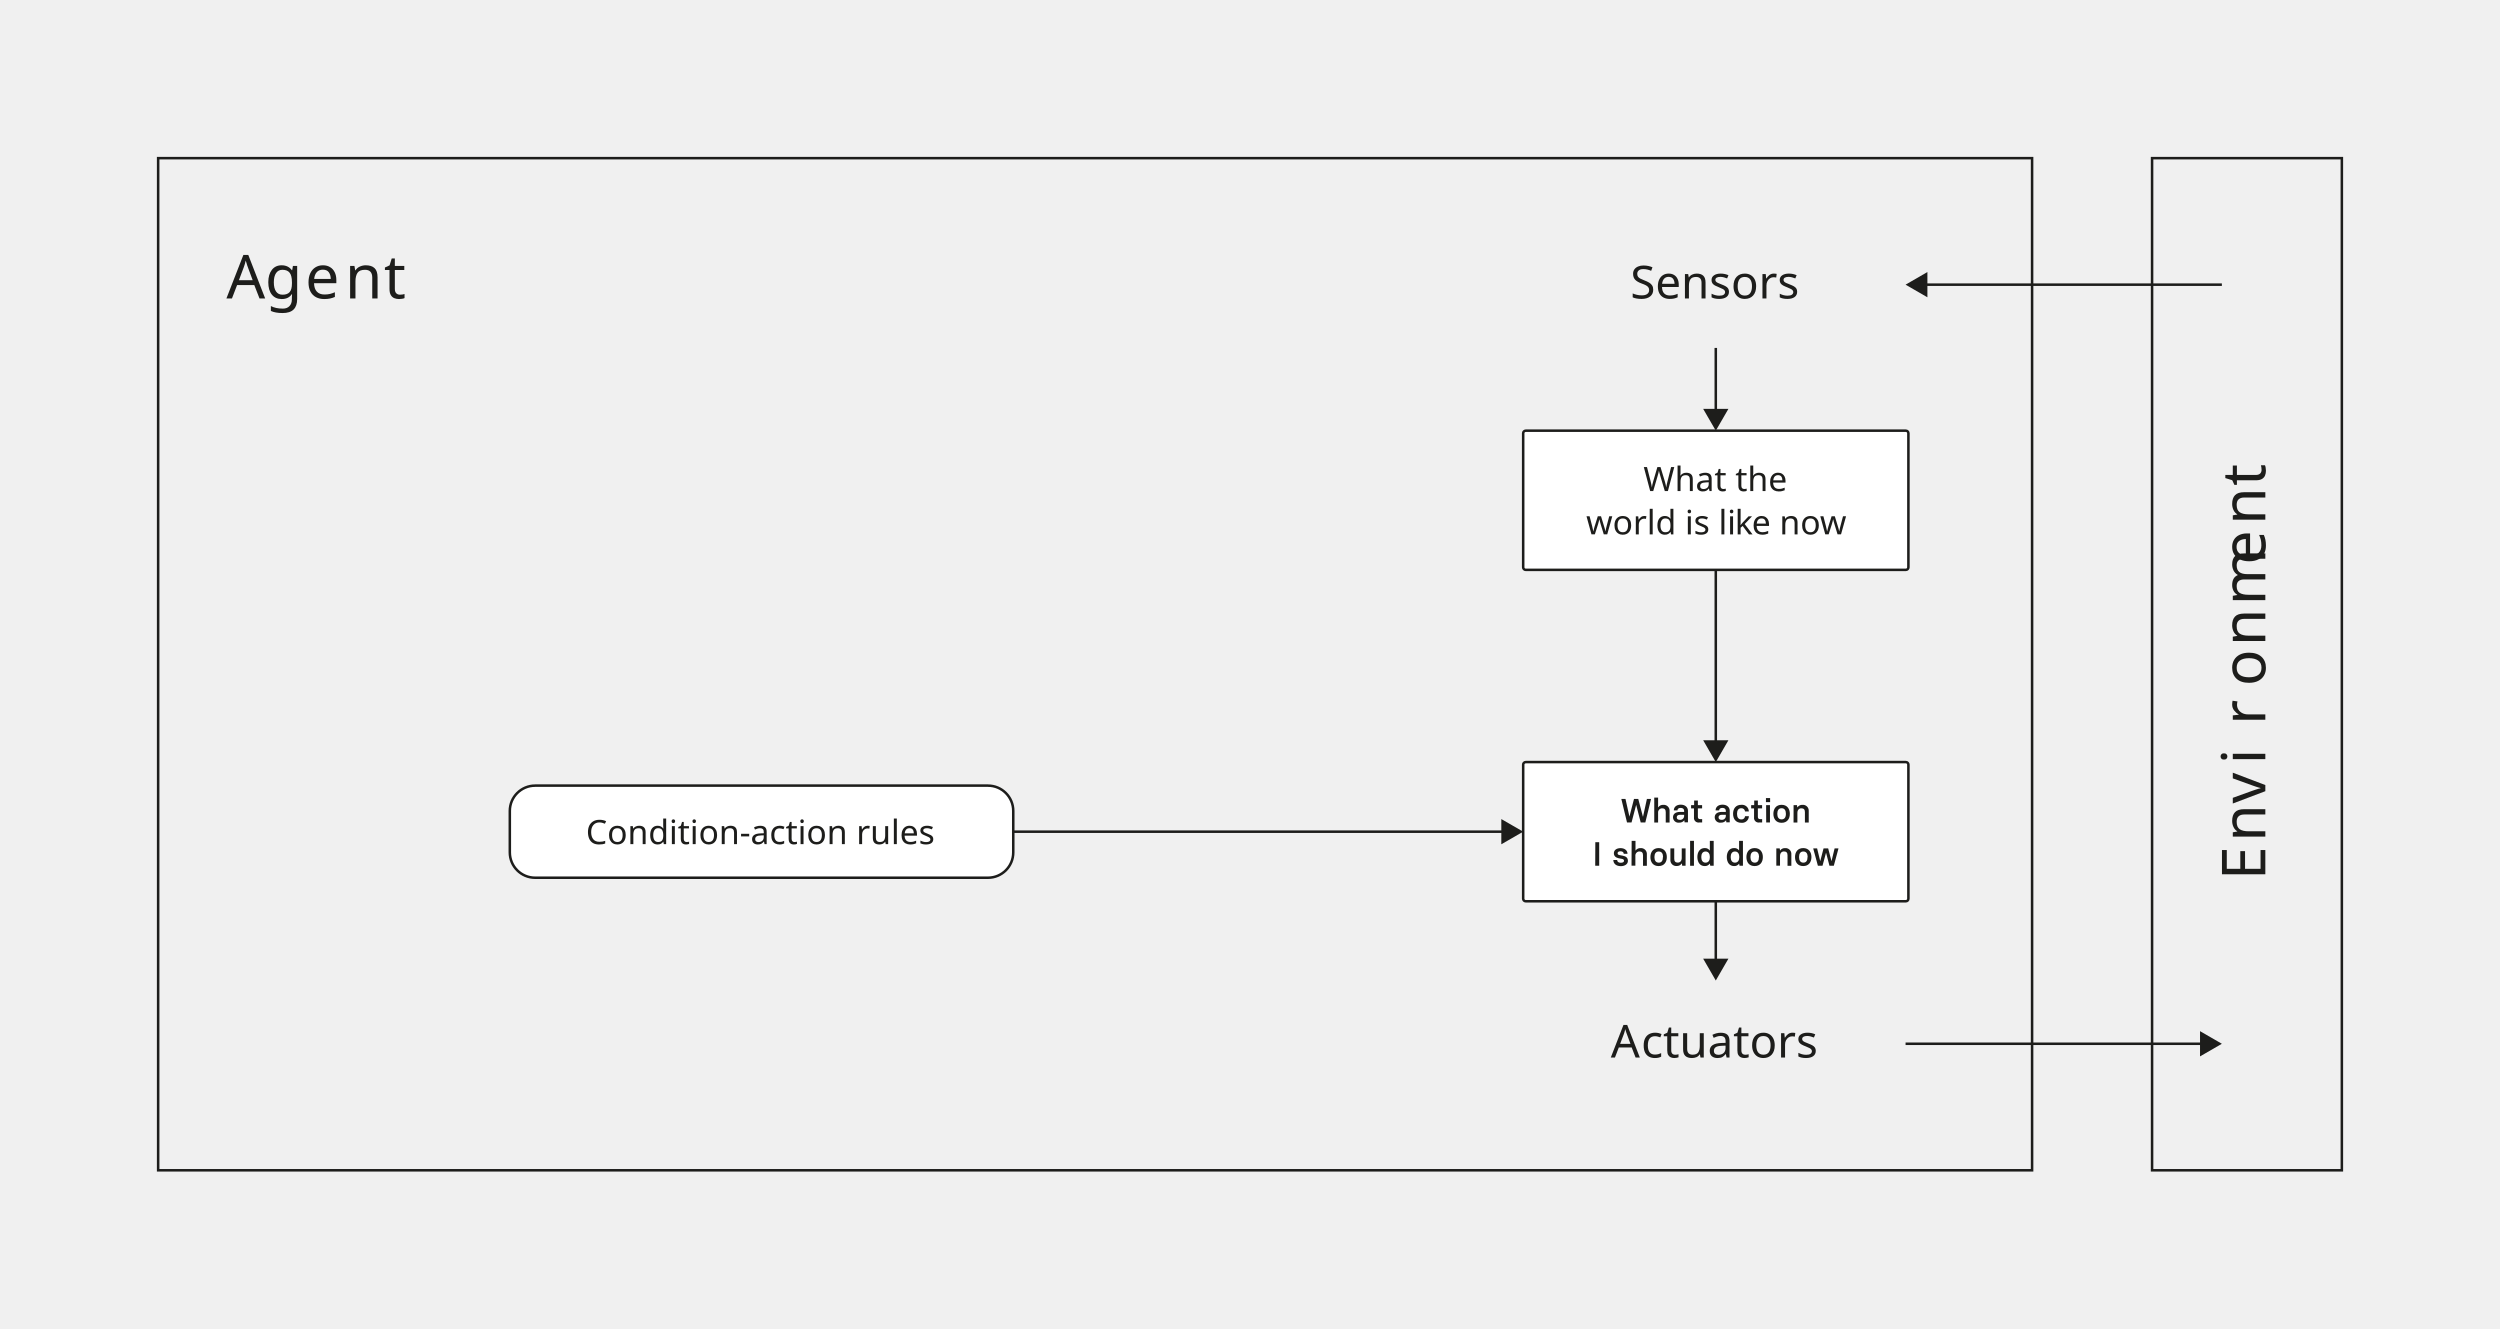
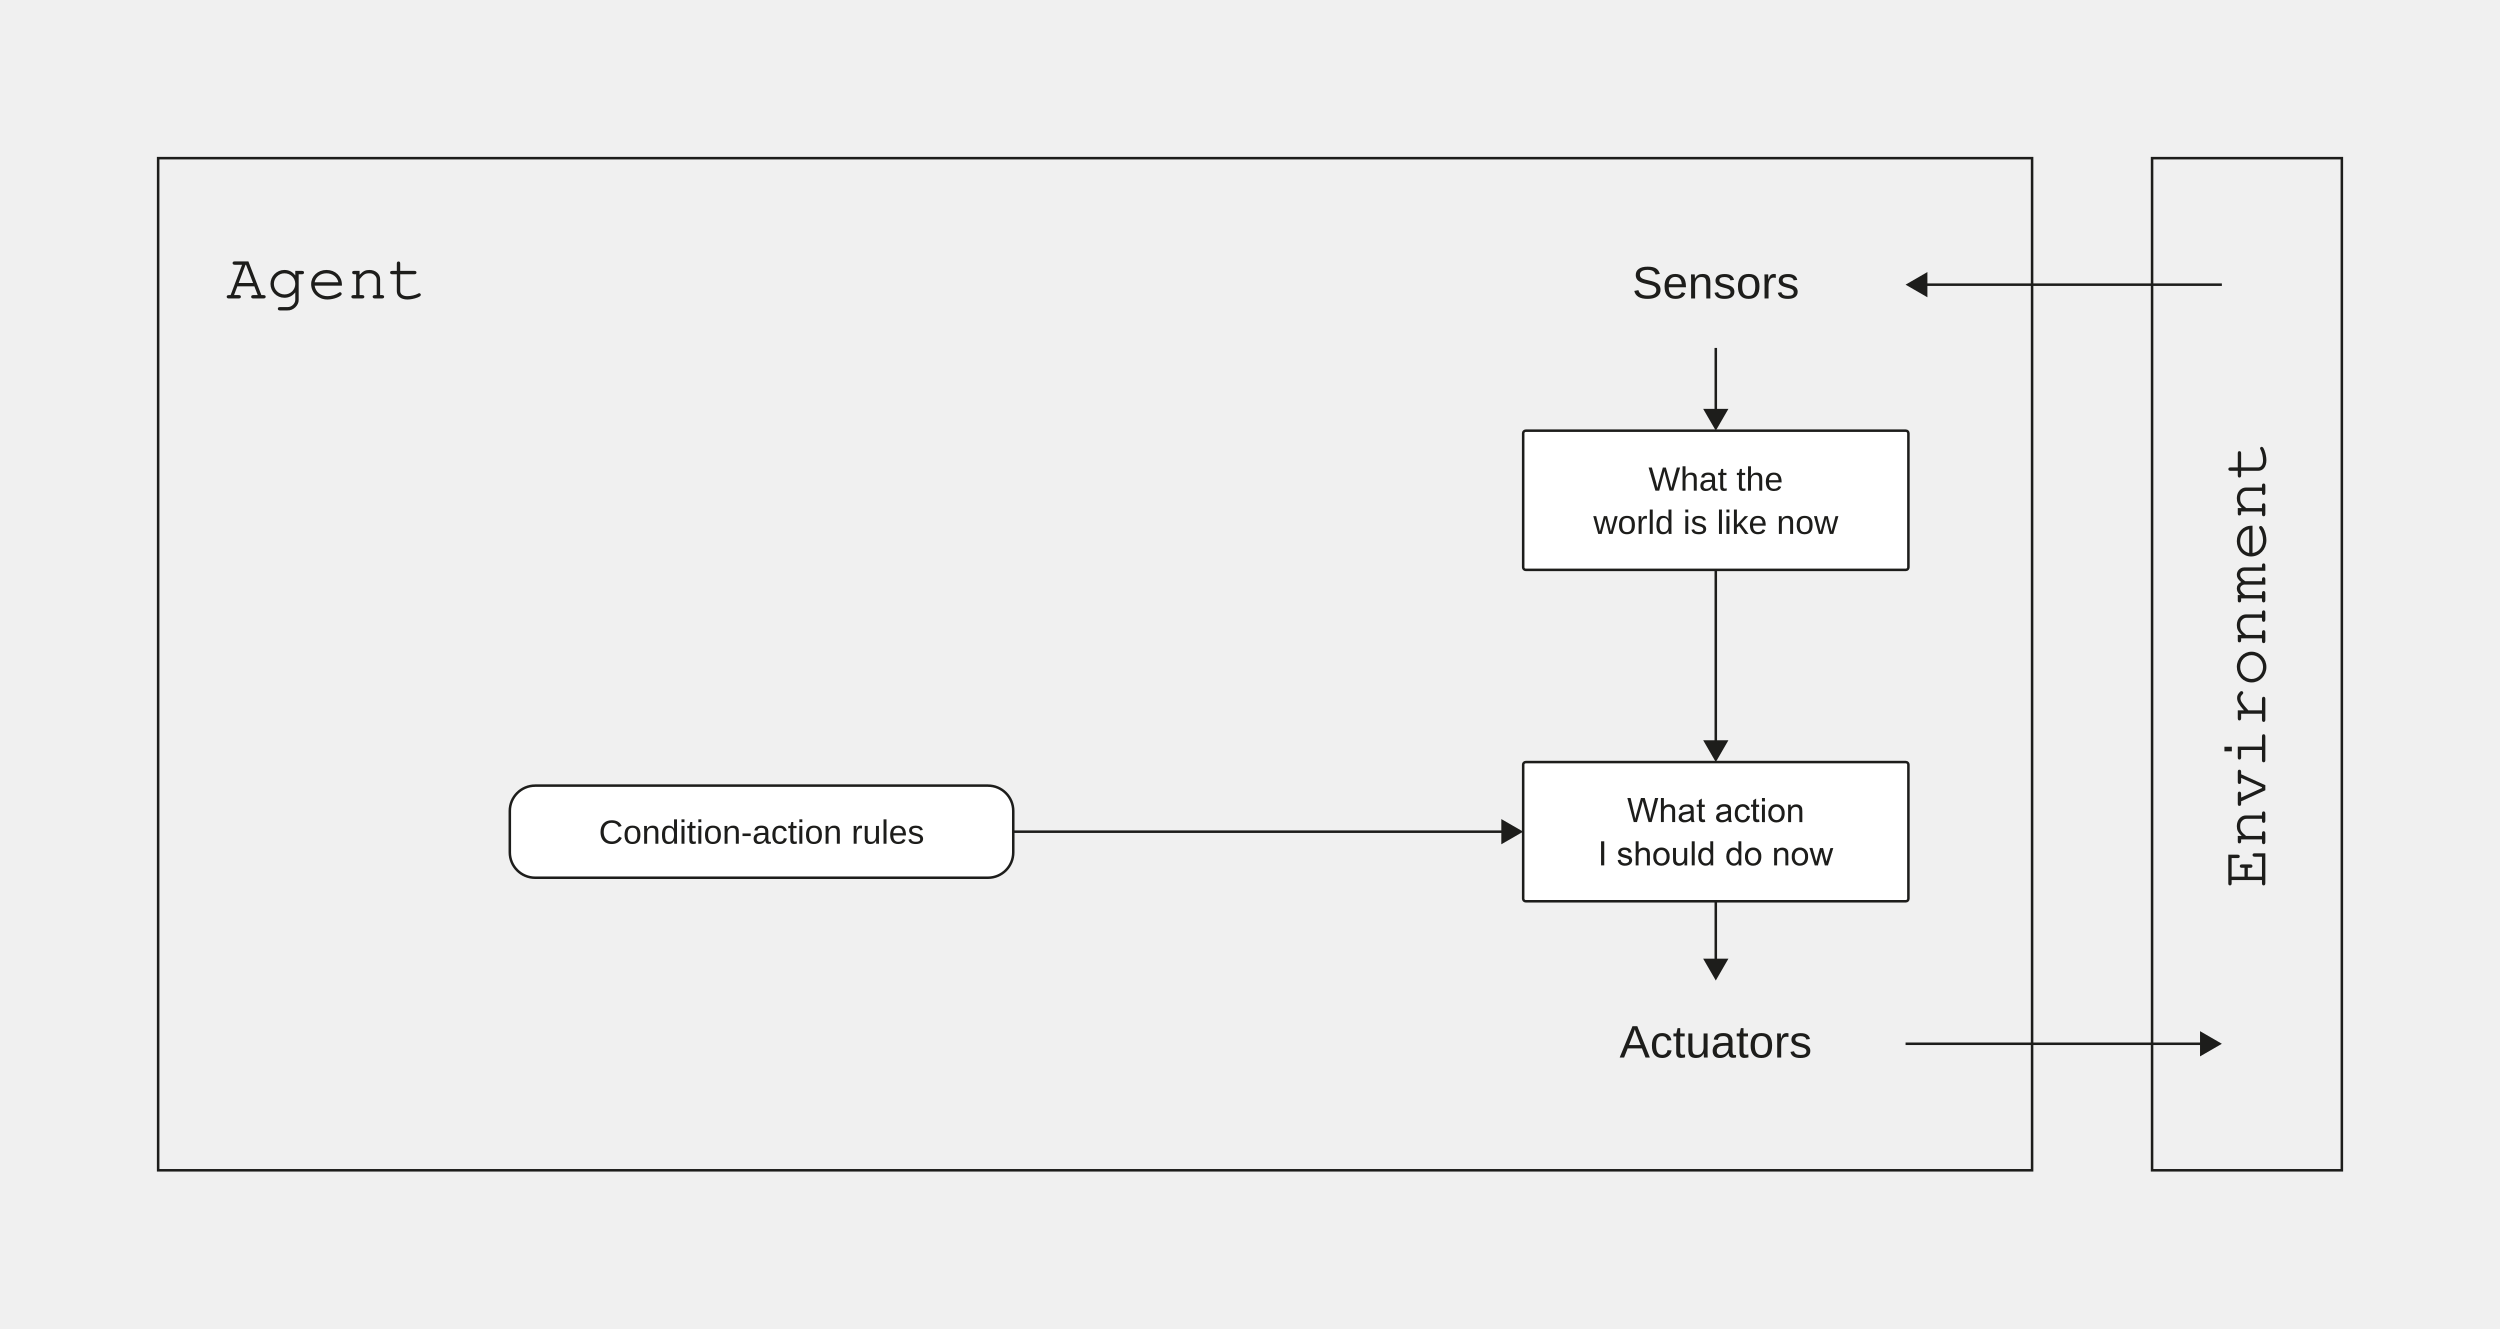
<svg xmlns="http://www.w3.org/2000/svg" id="Ebene_1" data-name="Ebene 1" viewBox="0 0 988 525">
  <defs>
-     <style>.cls-1,.cls-20{fill:none;stroke:#1d1d1b;}.cls-1{stroke-miterlimit:10;}.cls-2,.cls-7{font-size:24px;font-family:BasierCircleMono-Medium, Basier Circle Mono;}.cls-16,.cls-18,.cls-2,.cls-21,.cls-7{fill:#1d1d1b;}.cls-16,.cls-2,.cls-21,.cls-7{font-weight:500;}.cls-2{letter-spacing:0.02em;}.cls-3{letter-spacing:0.04em;}.cls-4{letter-spacing:0.04em;}.cls-5{letter-spacing:0.02em;}.cls-6{letter-spacing:0.04em;}.cls-7{letter-spacing:0.01em;}.cls-8{letter-spacing:0.01em;}.cls-9{letter-spacing:0.03em;}.cls-10{letter-spacing:0.03em;}.cls-11{letter-spacing:0.02em;}.cls-12{letter-spacing:0.04em;}.cls-13{letter-spacing:0.05em;}.cls-14{letter-spacing:0.05em;}.cls-15{letter-spacing:0.04em;}.cls-16{font-size:18px;}.cls-16,.cls-21{font-family:BasierSquare-Medium, Basier Square;}.cls-17{letter-spacing:-0.02em;}.cls-19{fill:#fff;}.cls-21{font-size:13.3px;}.cls-22{letter-spacing:-0.03em;}</style>
+     <style>.cls-1,.cls-19{fill:none;stroke:#1d1d1b;}.cls-1{stroke-miterlimit:10;}.cls-2,.cls-7{font-size:26px;font-family:Courier;}.cls-16,.cls-17,.cls-2,.cls-20,.cls-7{fill:#1d1d1b;}.cls-2{letter-spacing:0.01em;}.cls-3{letter-spacing:0.02em;}.cls-4{letter-spacing:0.02em;}.cls-5{letter-spacing:0em;}.cls-6{letter-spacing:0.04em;}.cls-7{letter-spacing:0.02em;}.cls-8{letter-spacing:0em;}.cls-9{letter-spacing:0em;}.cls-10{letter-spacing:0.02em;}.cls-11{letter-spacing:0.01em;}.cls-12{letter-spacing:0.06em;}.cls-13{letter-spacing:0.05em;}.cls-14{letter-spacing:0.02em;}.cls-15{letter-spacing:0em;}.cls-16{font-size:18px;}.cls-16,.cls-20{font-family:ArialMT, Arial;}.cls-18{fill:#fff;}.cls-20{font-size:13.3px;}</style>
  </defs>
  <rect class="cls-1" x="62.5" y="62.5" width="740.58" height="400" />
  <rect class="cls-1" x="850.5" y="62.5" width="75" height="400" />
-   <text class="cls-2" transform="translate(89.48 117.95)">A<tspan class="cls-3" x="15.24" y="0">g</tspan>
-     <tspan class="cls-4" x="31.13" y="0">e</tspan>
-     <tspan class="cls-5" x="46.84" y="0">n</tspan>
-     <tspan class="cls-6" x="62.25" y="0">t</tspan>
+   <text class="cls-2" transform="translate(89.48 117.95)">A<tspan class="cls-3" x="15.9" y="0">g</tspan>
+     <tspan class="cls-4" x="31.97" y="0">e</tspan>
+     <tspan class="cls-5" x="48.13" y="0">n</tspan>
+     <tspan class="cls-6" x="63.7" y="0">t</tspan>
  </text>
-   <text class="cls-7" transform="translate(895.26 347.84) rotate(-90)">E<tspan class="cls-8" x="15.16" y="0">n</tspan>
-     <tspan class="cls-9" x="30.29" y="0">v</tspan>
-     <tspan class="cls-10" x="45.78" y="0">i</tspan>
-     <tspan class="cls-11" x="61.36" y="0">r</tspan>
-     <tspan class="cls-12" x="76.68" y="0">o</tspan>
-     <tspan class="cls-13" x="92.47" y="0">n</tspan>
-     <tspan class="cls-14" x="108.63" y="0">m</tspan>
-     <tspan class="cls-4" x="124.71" y="0">e</tspan>
-     <tspan class="cls-5" x="140.43" y="0">n</tspan>
-     <tspan class="cls-15" x="155.83" y="0">t</tspan>
+   <text class="cls-7" transform="translate(895.26 350.9) rotate(-90)">E<tspan class="cls-8" x="16.03" y="0">n</tspan>
+     <tspan class="cls-9" x="31.75" y="0">v</tspan>
+     <tspan class="cls-10" x="47.37" y="0">i</tspan>
+     <tspan class="cls-11" x="63.55" y="0">r</tspan>
+     <tspan x="79.46" y="0">o</tspan>
+     <tspan class="cls-12" x="95.48" y="0">n</tspan>
+     <tspan class="cls-13" x="112.67" y="0">m</tspan>
+     <tspan class="cls-14" x="129.46" y="0">e</tspan>
+     <tspan class="cls-15" x="145.62" y="0">n</tspan>
+     <tspan class="cls-6" x="161.19" y="0">t</tspan>
  </text>
-   <text class="cls-16" transform="translate(644.32 117.95)">Sensors</text>
-   <text class="cls-16" transform="translate(636.58 417.95)">
-     <tspan class="cls-17">A</tspan>
-     <tspan x="12.02" y="0">ctuators</tspan>
+   <text class="cls-16" transform="translate(645.06 117.95)">Sensors</text>
+   <text class="cls-16" transform="translate(640.06 417.95)">Actuators</text>
+   <line class="cls-1" x1="678.08" y1="137.5" x2="678.08" y2="163.04" />
+   <polygon class="cls-17" points="673.09 161.58 678.08 170.21 683.07 161.58 673.09 161.58" />
+   <line class="cls-1" x1="753.08" y1="412.5" x2="870.9" y2="412.5" />
+   <polygon class="cls-17" points="869.45 417.49 878.08 412.5 869.45 407.51 869.45 417.49" />
+   <line class="cls-1" x1="878.08" y1="112.5" x2="760.26" y2="112.5" />
+   <polygon class="cls-17" points="761.71 107.51 753.08 112.5 761.71 117.49 761.71 107.51" />
+   <line class="cls-1" x1="678.08" y1="355.75" x2="678.08" y2="380.32" />
+   <polygon class="cls-17" points="673.09 378.87 678.08 387.5 683.07 378.87 673.09 378.87" />
+   <line class="cls-1" x1="678.08" y1="225.21" x2="678.08" y2="294" />
+   <polygon class="cls-17" points="673.09 292.54 678.08 301.18 683.07 292.54 673.09 292.54" />
+   <rect class="cls-18" x="601.96" y="170.21" width="152.24" height="55" rx="1" />
+   <rect class="cls-19" x="601.96" y="170.21" width="152.24" height="55" rx="1" />
+   <text class="cls-20" transform="translate(651.47 193.92)">What the <tspan x="-21.8" y="17.1">world is like now</tspan>
  </text>
-   <line class="cls-1" x1="678.08" y1="137.5" x2="678.08" y2="163.04" />
-   <polygon class="cls-18" points="673.09 161.58 678.08 170.21 683.07 161.58 673.09 161.58" />
-   <line class="cls-1" x1="753.08" y1="412.5" x2="870.9" y2="412.5" />
-   <polygon class="cls-18" points="869.45 417.49 878.08 412.5 869.45 407.51 869.45 417.49" />
-   <line class="cls-1" x1="878.08" y1="112.5" x2="760.26" y2="112.5" />
-   <polygon class="cls-18" points="761.71 107.51 753.08 112.5 761.71 117.49 761.71 107.51" />
-   <line class="cls-1" x1="678.08" y1="355.75" x2="678.08" y2="380.32" />
-   <polygon class="cls-18" points="673.09 378.87 678.08 387.5 683.07 378.87 673.09 378.87" />
-   <line class="cls-1" x1="678.08" y1="225.21" x2="678.08" y2="294" />
-   <polygon class="cls-18" points="673.09 292.54 678.08 301.18 683.07 292.54 673.09 292.54" />
-   <rect class="cls-19" x="601.96" y="170.21" width="152.24" height="55" rx="1" />
-   <rect class="cls-20" x="601.96" y="170.21" width="152.24" height="55" rx="1" />
-   <text class="cls-21" transform="translate(649.48 194.08)">What the <tspan x="-22.63" y="17.1">world is li</tspan>
-     <tspan class="cls-22" x="36.13" y="17.1">k</tspan>
-     <tspan x="42.81" y="17.1">e now</tspan>
-   </text>
+   <rect class="cls-18" x="601.96" y="301.18" width="152.24" height="55" rx="1" />
  <rect class="cls-19" x="601.96" y="301.18" width="152.24" height="55" rx="1" />
-   <rect class="cls-20" x="601.96" y="301.18" width="152.24" height="55" rx="1" />
-   <path class="cls-18" d="M640.78,315.87v-.14h1.61l1.56,7h0l1.81-7h1.68l1.83,7h.06l1.53-7h1.61v.14l-2.24,9.18h-1.82l-1.77-6.89h-.05l-1.81,6.89H643Z" />
-   <path class="cls-18" d="M653.76,315.2h1.52v3.87h.05a2.24,2.24,0,0,1,2-1,2.31,2.31,0,0,1,2.49,2.5v4.49H658.3v-4.11c0-1-.45-1.51-1.41-1.51a1.63,1.63,0,0,0-1.61,1.84v3.78h-1.52Z" />
-   <path class="cls-18" d="M661.17,323c0-1.2.84-2.13,2.81-2.13h1.59v-.42c0-.63-.4-1.17-1.35-1.17s-1.28.47-1.29,1h-1.44c0-1.31,1-2.28,2.75-2.28s2.84,1.05,2.84,2.41v4.58h-1.33l-.11-.81h0a2.36,2.36,0,0,1-2,.93A2.15,2.15,0,0,1,661.17,323Zm4.4-.58V322H664c-.9,0-1.35.37-1.35,1s.39,1,1.22,1A1.54,1.54,0,0,0,665.57,322.45Z" />
-   <path class="cls-18" d="M669.46,323.05v-3.58h-1.14v-1.29h1.2v-1.82H671v1.82h1.67v1.29H671v3.32c0,.65.28.93.89.93h.8v1.33h-1.17A1.79,1.79,0,0,1,669.46,323.05Z" />
-   <path class="cls-18" d="M677.65,323c0-1.2.84-2.13,2.81-2.13h1.59v-.42c0-.63-.4-1.17-1.35-1.17s-1.28.47-1.3,1H678c0-1.31,1-2.28,2.75-2.28s2.84,1.05,2.84,2.41v4.58h-1.34l-.1-.81h0a2.36,2.36,0,0,1-2,.93A2.15,2.15,0,0,1,677.65,323Zm4.4-.58V322h-1.53c-.9,0-1.35.37-1.35,1s.39,1,1.22,1A1.54,1.54,0,0,0,682.05,322.45Z" />
-   <path class="cls-18" d="M684.91,321.62c0-2.12,1.13-3.56,3.23-3.56a2.69,2.69,0,0,1,3,2.62h-1.51a1.36,1.36,0,0,0-1.47-1.27c-1.17,0-1.69.88-1.69,2.21s.52,2.22,1.69,2.22a1.35,1.35,0,0,0,1.48-1.28h1.52a2.68,2.68,0,0,1-3,2.61C686.07,325.17,684.91,323.75,684.91,321.62Z" />
-   <path class="cls-18" d="M693.2,323.05v-3.58h-1.14v-1.29h1.2v-1.82h1.45v1.82h1.67v1.29h-1.67v3.32c0,.65.28.93.89.93h.8v1.33h-1.17A1.79,1.79,0,0,1,693.2,323.05Z" />
-   <path class="cls-18" d="M697.9,315.39h1.65V317H697.9Zm.07,2.79h1.52v6.87H698Z" />
-   <path class="cls-18" d="M700.84,321.62c0-2,1.09-3.56,3.25-3.56s3.25,1.55,3.25,3.56-1.07,3.55-3.25,3.55S700.84,323.64,700.84,321.62Zm4.95,0c0-1.37-.54-2.21-1.7-2.21s-1.7.85-1.7,2.21.56,2.2,1.7,2.2S705.79,323,705.79,321.62Z" />
-   <path class="cls-18" d="M708.82,318.18h1.35l.12.89h.05a2.25,2.25,0,0,1,2-1,2.3,2.3,0,0,1,2.47,2.5v4.49h-1.51v-4.11c0-1-.44-1.51-1.4-1.51s-1.57.68-1.57,1.83v3.79h-1.52Z" />
-   <path class="cls-18" d="M630.47,332.83H632v9.32h-1.57Z" />
-   <path class="cls-18" d="M637.58,339.86h1.52c0,.68.53,1.1,1.4,1.1s1.31-.29,1.31-.77-.27-.65-.9-.78l-1.21-.23c-1.12-.23-1.9-.85-1.9-2s1-2,2.64-2,2.75.92,2.75,2.25H641.7c0-.62-.5-1-1.28-1s-1.15.28-1.15.78.34.65.91.75l1.17.22c1.2.26,2,.75,2,2.05s-1.25,2.08-2.84,2.08C638.65,342.27,637.62,341.31,637.58,339.86Z" />
-   <path class="cls-18" d="M644.83,332.3h1.52v3.87h0a2.23,2.23,0,0,1,2-1,2.31,2.31,0,0,1,2.49,2.5v4.49h-1.52V338c0-1-.45-1.51-1.41-1.51a1.62,1.62,0,0,0-1.61,1.84v3.78h-1.52Z" />
-   <path class="cls-18" d="M652.24,338.71c0-2,1.09-3.55,3.25-3.55s3.24,1.55,3.24,3.55-1.06,3.56-3.24,3.56S652.24,340.74,652.24,338.71Zm5,0c0-1.37-.55-2.2-1.7-2.2s-1.71.85-1.71,2.2.56,2.21,1.71,2.21S657.19,340.1,657.19,338.71Z" />
-   <path class="cls-18" d="M660.14,339.75v-4.47h1.52v4.1c0,1,.43,1.52,1.39,1.52s1.57-.68,1.57-1.83v-3.79h1.52v6.87H664.8l-.12-.91h-.06a2.21,2.21,0,0,1-2,1A2.29,2.29,0,0,1,660.14,339.75Z" />
-   <path class="cls-18" d="M667.93,332.3h1.52v9.85h-1.52Z" />
-   <path class="cls-18" d="M670.8,338.7c0-2,1-3.54,2.87-3.54a2.22,2.22,0,0,1,2,.95h.06V332.3h1.52v9.85h-1.35l-.17-.83h-.06a2.22,2.22,0,0,1-2,.95C671.9,342.27,670.82,340.86,670.8,338.7Zm4.94,0c0-1.18-.48-2.19-1.7-2.19s-1.69,1-1.69,2.19.45,2.22,1.69,2.22S675.74,339.9,675.74,338.7Z" />
-   <path class="cls-18" d="M682.43,338.7c0-2,1-3.54,2.86-3.54a2.24,2.24,0,0,1,2,.95h0V332.3h1.52v9.85h-1.34l-.18-.83h0a2.24,2.24,0,0,1-2,.95C683.52,342.27,682.44,340.86,682.43,338.7Zm4.94,0c0-1.18-.48-2.19-1.71-2.19s-1.69,1-1.69,2.19.45,2.22,1.69,2.22S687.37,339.9,687.37,338.7Z" />
-   <path class="cls-18" d="M690.18,338.71c0-2,1.09-3.55,3.25-3.55s3.25,1.55,3.25,3.55-1.07,3.56-3.25,3.56S690.18,340.74,690.18,338.71Zm5,0c0-1.37-.54-2.2-1.7-2.2s-1.7.85-1.7,2.2.56,2.21,1.7,2.21S695.13,340.1,695.13,338.71Z" />
-   <path class="cls-18" d="M702,335.28h1.35l.12.89h0a2.25,2.25,0,0,1,2-1,2.3,2.3,0,0,1,2.47,2.5v4.49h-1.51V338c0-1-.44-1.51-1.4-1.51s-1.57.68-1.57,1.83v3.79H702Z" />
-   <path class="cls-18" d="M709.39,338.71c0-2,1.09-3.55,3.24-3.55s3.25,1.55,3.25,3.55-1.06,3.56-3.25,3.56S709.39,340.74,709.39,338.71Zm5,0c0-1.37-.55-2.2-1.71-2.2s-1.7.85-1.7,2.2.56,2.21,1.7,2.21S714.34,340.1,714.34,338.71Z" />
-   <path class="cls-18" d="M716.61,335.42v-.14h1.51l1.23,5.06h0l1.32-5.06h1.82l1.32,5.06h0l1.23-5.06h1.5v.14l-1.82,6.73H723l-1.32-5.06h-.06l-1.37,5.06h-1.82Z" />
+   <path class="cls-17" d="M645.66,324.89l-2.53-9.52h1.29l1.45,6.24c.16.65.29,1.3.4,1.95.24-1,.39-1.61.43-1.76l1.81-6.43H650l1.37,4.82a27.21,27.21,0,0,1,.74,3.37c.12-.6.28-1.29.47-2.07l1.49-6.12h1.27l-2.61,9.52h-1.22l-2-7.25c-.17-.61-.27-1-.3-1.12-.1.44-.19.81-.28,1.12l-2,7.25Z" />
+   <path class="cls-17" d="M656.4,324.89v-9.52h1.17v3.41a2.59,2.59,0,0,1,2.06-.94,2.81,2.81,0,0,1,1.33.3,1.76,1.76,0,0,1,.81.83,3.92,3.92,0,0,1,.24,1.55v4.37h-1.17v-4.37a1.78,1.78,0,0,0-.38-1.28,1.43,1.43,0,0,0-1.07-.4,1.9,1.9,0,0,0-1,.27,1.58,1.58,0,0,0-.65.73,3.42,3.42,0,0,0-.19,1.28v3.77Z" />
+   <path class="cls-17" d="M668.29,324a4.25,4.25,0,0,1-1.25.78,3.64,3.64,0,0,1-1.29.22,2.49,2.49,0,0,1-1.74-.55,1.82,1.82,0,0,1-.61-1.42,1.77,1.77,0,0,1,.23-.92,1.88,1.88,0,0,1,.6-.68,2.92,2.92,0,0,1,.84-.38,7.69,7.69,0,0,1,1-.17,11,11,0,0,0,2.09-.41v-.3a1.3,1.3,0,0,0-.33-1,2,2,0,0,0-1.33-.4,2.09,2.09,0,0,0-1.22.29,1.85,1.85,0,0,0-.58,1L663.6,320a2.73,2.73,0,0,1,.51-1.18,2.17,2.17,0,0,1,1-.7,4.71,4.71,0,0,1,1.57-.24,4.31,4.31,0,0,1,1.43.2,2,2,0,0,1,.82.53,1.86,1.86,0,0,1,.36.79,6.45,6.45,0,0,1,.06,1.08V322a16.83,16.83,0,0,0,.07,2.06,2.59,2.59,0,0,0,.3.83h-1.22A2.65,2.65,0,0,1,668.29,324Zm-.09-2.61a8.92,8.92,0,0,1-1.91.44,4.93,4.93,0,0,0-1,.23,1,1,0,0,0-.46.38,1,1,0,0,0,.19,1.34,1.49,1.49,0,0,0,1,.31,2.38,2.38,0,0,0,1.2-.3,1.82,1.82,0,0,0,.78-.8,3,3,0,0,0,.19-1.17Z" />
+   <path class="cls-17" d="M673.74,323.84l.17,1a4.23,4.23,0,0,1-.88.1,2,2,0,0,1-1-.2,1.13,1.13,0,0,1-.49-.53,4,4,0,0,1-.15-1.38v-4h-.85V318h.85v-1.71l1.17-.7V318h1.17v.91h-1.17v4a2.14,2.14,0,0,0,.06.65.47.47,0,0,0,.2.22.72.72,0,0,0,.4.09A3.92,3.92,0,0,0,673.74,323.84Z" />
+   <path class="cls-17" d="M683.08,324a4.25,4.25,0,0,1-1.25.78,3.64,3.64,0,0,1-1.29.22,2.52,2.52,0,0,1-1.75-.55,1.85,1.85,0,0,1-.61-1.42,1.87,1.87,0,0,1,.23-.92,2,2,0,0,1,.61-.68,2.92,2.92,0,0,1,.84-.38,7.41,7.41,0,0,1,1-.17,10.73,10.73,0,0,0,2.08-.41c0-.16,0-.26,0-.3a1.3,1.3,0,0,0-.33-1,2,2,0,0,0-1.33-.4,2.09,2.09,0,0,0-1.22.29,1.79,1.79,0,0,0-.58,1l-1.15-.16a2.86,2.86,0,0,1,.52-1.18,2.17,2.17,0,0,1,1-.7,4.67,4.67,0,0,1,1.57-.24,4.39,4.39,0,0,1,1.43.2,1.87,1.87,0,0,1,.81.53,1.76,1.76,0,0,1,.37.79,6.45,6.45,0,0,1,.06,1.08V322a16.83,16.83,0,0,0,.07,2.06,2.59,2.59,0,0,0,.3.83h-1.23A2.41,2.41,0,0,1,683.08,324Zm-.1-2.61a8.63,8.63,0,0,1-1.91.44,4.93,4.93,0,0,0-1,.23,1.09,1.09,0,0,0-.46.38,1,1,0,0,0-.16.56,1,1,0,0,0,.35.78,1.54,1.54,0,0,0,1,.31,2.38,2.38,0,0,0,1.2-.3,1.75,1.75,0,0,0,.77-.8,2.79,2.79,0,0,0,.19-1.17Z" />
+   <path class="cls-17" d="M690.48,322.36l1.15.15a3,3,0,0,1-1,1.86,2.79,2.79,0,0,1-1.9.67,2.94,2.94,0,0,1-2.28-.92,3.77,3.77,0,0,1-.86-2.65,4.76,4.76,0,0,1,.37-2,2.52,2.52,0,0,1,1.13-1.25,3.31,3.31,0,0,1,1.64-.42,2.92,2.92,0,0,1,1.84.56,2.63,2.63,0,0,1,.92,1.62l-1.14.17a1.85,1.85,0,0,0-.58-1,1.43,1.43,0,0,0-1-.35,1.83,1.83,0,0,0-1.44.63,3,3,0,0,0-.55,2,3.13,3.13,0,0,0,.53,2,1.74,1.74,0,0,0,1.39.63,1.65,1.65,0,0,0,1.15-.42A2.11,2.11,0,0,0,690.48,322.36Z" />
+   <path class="cls-17" d="M695.18,323.84l.17,1a4.32,4.32,0,0,1-.89.1,2,2,0,0,1-1-.2,1.16,1.16,0,0,1-.5-.53,4.38,4.38,0,0,1-.14-1.38v-4H692V318h.86v-1.71l1.16-.7V318h1.18v.91H694v4a2.14,2.14,0,0,0,.06.65.5.5,0,0,0,.21.22.72.72,0,0,0,.4.09A4.08,4.08,0,0,0,695.18,323.84Z" />
+   <path class="cls-17" d="M696.33,316.71v-1.34h1.17v1.34Zm0,8.18V318h1.17v6.9Z" />
+   <path class="cls-17" d="M698.84,321.44a3.56,3.56,0,0,1,1.07-2.84,3.19,3.19,0,0,1,2.17-.76,3.1,3.1,0,0,1,2.32.93,3.55,3.55,0,0,1,.9,2.57,4.54,4.54,0,0,1-.4,2.1,2.75,2.75,0,0,1-1.16,1.18,3.38,3.38,0,0,1-1.66.42,3.11,3.11,0,0,1-2.35-.92A3.74,3.74,0,0,1,698.84,321.44Zm1.2,0a2.94,2.94,0,0,0,.58,2,1.86,1.86,0,0,0,1.46.66,1.82,1.82,0,0,0,1.44-.66,3,3,0,0,0,.58-2,2.85,2.85,0,0,0-.58-1.94,1.92,1.92,0,0,0-2.9,0A3,3,0,0,0,700,321.44Z" />
+   <path class="cls-17" d="M706.67,324.89V318h1.05v1a2.5,2.5,0,0,1,2.2-1.13,2.91,2.91,0,0,1,1.15.22,1.92,1.92,0,0,1,.78.59,2.3,2.3,0,0,1,.36.86,7,7,0,0,1,.07,1.14v4.24h-1.17v-4.2a3.1,3.1,0,0,0-.14-1.06,1.11,1.11,0,0,0-.48-.57,1.56,1.56,0,0,0-.82-.21,1.93,1.93,0,0,0-1.29.47,2.36,2.36,0,0,0-.54,1.8v3.77Z" />
+   <path class="cls-17" d="M632.74,342v-9.52H634V342Z" />
+   <path class="cls-17" d="M639.3,339.93l1.15-.18a1.61,1.61,0,0,0,.55,1.06,2.31,2.31,0,0,0,2.43.05,1,1,0,0,0,.39-.77.71.71,0,0,0-.34-.63,5.42,5.42,0,0,0-1.19-.39,10.88,10.88,0,0,1-1.79-.57,1.65,1.65,0,0,1-.75-.65,1.76,1.76,0,0,1-.26-.93,1.78,1.78,0,0,1,.21-.85,1.91,1.91,0,0,1,.58-.65,2.22,2.22,0,0,1,.74-.34,3.33,3.33,0,0,1,1-.14,3.94,3.94,0,0,1,1.43.23,2,2,0,0,1,.9.63,2.55,2.55,0,0,1,.41,1.07l-1.15.16a1.22,1.22,0,0,0-.45-.83,1.64,1.64,0,0,0-1-.3,2,2,0,0,0-1.15.26.79.79,0,0,0-.35.63.63.63,0,0,0,.15.41,1,1,0,0,0,.44.31l1,.3a15.09,15.09,0,0,1,1.73.54,1.8,1.8,0,0,1,.77.61,1.76,1.76,0,0,1,.28,1,1.94,1.94,0,0,1-.35,1.1,2.12,2.12,0,0,1-1,.8,3.54,3.54,0,0,1-1.45.28,3.25,3.25,0,0,1-2-.55A2.63,2.63,0,0,1,639.3,339.93Z" />
+   <path class="cls-17" d="M646.42,342v-9.52h1.16v3.41a2.63,2.63,0,0,1,2.07-.94,2.81,2.81,0,0,1,1.33.3,1.76,1.76,0,0,1,.81.83,3.92,3.92,0,0,1,.24,1.55V342h-1.17v-4.37a1.78,1.78,0,0,0-.38-1.28,1.43,1.43,0,0,0-1.07-.4,1.9,1.9,0,0,0-1,.27,1.58,1.58,0,0,0-.65.73,3.36,3.36,0,0,0-.2,1.28V342Z" />
+   <path class="cls-17" d="M653.38,338.54a3.56,3.56,0,0,1,1.06-2.84,3.21,3.21,0,0,1,2.17-.76,3.08,3.08,0,0,1,2.32.93,3.51,3.51,0,0,1,.91,2.57,4.67,4.67,0,0,1-.4,2.1,2.87,2.87,0,0,1-1.16,1.18,3.42,3.42,0,0,1-1.67.42,3.11,3.11,0,0,1-2.34-.92A3.69,3.69,0,0,1,653.38,338.54Zm1.2,0a2.91,2.91,0,0,0,.58,2,1.92,1.92,0,0,0,2.9,0,3,3,0,0,0,.58-2,2.85,2.85,0,0,0-.59-1.94,1.82,1.82,0,0,0-1.44-.66,1.84,1.84,0,0,0-1.45.66A2.91,2.91,0,0,0,654.58,338.54Z" />
+   <path class="cls-17" d="M665.73,342v-1a2.55,2.55,0,0,1-2.19,1.16,2.7,2.7,0,0,1-1.14-.23,1.91,1.91,0,0,1-.79-.59,2.17,2.17,0,0,1-.36-.86,6.82,6.82,0,0,1-.07-1.09v-4.28h1.17v3.83a6.57,6.57,0,0,0,.07,1.23,1.26,1.26,0,0,0,.47.73,1.48,1.48,0,0,0,.88.26,1.94,1.94,0,0,0,1-.27,1.46,1.46,0,0,0,.65-.74,3.56,3.56,0,0,0,.19-1.34v-3.7h1.17V342Z" />
+   <path class="cls-17" d="M668.58,342v-9.52h1.17V342Z" />
+   <path class="cls-17" d="M676,342v-.87a2.14,2.14,0,0,1-1.93,1,2.7,2.7,0,0,1-1.51-.45,3,3,0,0,1-1.07-1.27,4.28,4.28,0,0,1-.38-1.87,4.92,4.92,0,0,1,.34-1.88,2.72,2.72,0,0,1,1-1.29,2.85,2.85,0,0,1,1.54-.44,2.22,2.22,0,0,1,1.11.26,2.3,2.3,0,0,1,.8.68v-3.41h1.16V342Zm-3.69-3.44a3,3,0,0,0,.56,2,1.67,1.67,0,0,0,2.62,0,3,3,0,0,0,.53-1.92,3.25,3.25,0,0,0-.54-2.07,1.67,1.67,0,0,0-1.35-.67,1.63,1.63,0,0,0-1.3.64A3.12,3.12,0,0,0,672.34,338.55Z" />
+   <path class="cls-17" d="M687.12,342v-.87a2.14,2.14,0,0,1-1.92,1,2.73,2.73,0,0,1-1.52-.45,3,3,0,0,1-1.07-1.27,4.43,4.43,0,0,1-.38-1.87,4.92,4.92,0,0,1,.34-1.88,2.74,2.74,0,0,1,1-1.29,2.79,2.79,0,0,1,1.53-.44,2.22,2.22,0,0,1,1.11.26,2.3,2.3,0,0,1,.8.68v-3.41h1.16V342Zm-3.69-3.44a3,3,0,0,0,.56,2,1.69,1.69,0,0,0,1.32.65,1.67,1.67,0,0,0,1.3-.62,2.9,2.9,0,0,0,.53-1.92,3.25,3.25,0,0,0-.54-2.07,1.67,1.67,0,0,0-2.65,0A3.12,3.12,0,0,0,683.43,338.55Z" />
+   <path class="cls-17" d="M689.61,338.54a3.56,3.56,0,0,1,1.07-2.84,3.19,3.19,0,0,1,2.17-.76,3.1,3.1,0,0,1,2.32.93,3.55,3.55,0,0,1,.9,2.57,4.54,4.54,0,0,1-.4,2.1,2.75,2.75,0,0,1-1.16,1.18,3.38,3.38,0,0,1-1.66.42,3.11,3.11,0,0,1-2.34-.92A3.7,3.7,0,0,1,689.61,338.54Zm1.2,0a3,3,0,0,0,.58,2,1.86,1.86,0,0,0,1.46.66,1.82,1.82,0,0,0,1.44-.66,3,3,0,0,0,.58-2,2.85,2.85,0,0,0-.58-1.94,1.92,1.92,0,0,0-2.9,0A3,3,0,0,0,690.81,338.54Z" />
+   <path class="cls-17" d="M701.14,342v-6.9h1.05v1a2.5,2.5,0,0,1,2.2-1.13,2.86,2.86,0,0,1,1.14.22,1.89,1.89,0,0,1,.79.59,2.3,2.3,0,0,1,.36.86,7.33,7.33,0,0,1,.06,1.14V342h-1.16v-4.2a3.1,3.1,0,0,0-.14-1.06,1.09,1.09,0,0,0-.49-.57,1.53,1.53,0,0,0-.81-.21,1.92,1.92,0,0,0-1.29.47,2.36,2.36,0,0,0-.54,1.8V342Z" />
+   <path class="cls-17" d="M708.1,338.54a3.56,3.56,0,0,1,1.07-2.84,3.18,3.18,0,0,1,2.16-.76,3.1,3.1,0,0,1,2.33.93,3.55,3.55,0,0,1,.9,2.57,4.54,4.54,0,0,1-.4,2.1,2.75,2.75,0,0,1-1.16,1.18,3.4,3.4,0,0,1-1.67.42,3.14,3.14,0,0,1-2.34-.92A3.74,3.74,0,0,1,708.1,338.54Zm1.2,0a3,3,0,0,0,.58,2,1.86,1.86,0,0,0,1.45.66,1.83,1.83,0,0,0,1.45-.66,3,3,0,0,0,.58-2,2.85,2.85,0,0,0-.58-1.94,1.92,1.92,0,0,0-2.9,0A3,3,0,0,0,709.3,338.54Z" />
+   <path class="cls-17" d="M717.21,342l-2.12-6.9h1.21l1.1,4,.41,1.48c0-.07.14-.54.36-1.42l1.09-4h1.2l1,4,.34,1.32.4-1.33,1.18-4h1.14L722.4,342h-1.21l-1.1-4.13-.27-1.18L718.43,342Z" />
+   <rect class="cls-18" x="201.48" y="310.48" width="198.96" height="36.4" rx="10" />
  <rect class="cls-19" x="201.48" y="310.48" width="198.96" height="36.4" rx="10" />
-   <rect class="cls-20" x="201.48" y="310.48" width="198.96" height="36.4" rx="10" />
-   <text class="cls-21" transform="translate(231.55 333.6)">Condition-action rules</text>
+   <text class="cls-20" transform="translate(236.65 333.44)">Condition-action rules</text>
  <line class="cls-1" x1="400.44" y1="328.68" x2="594.78" y2="328.68" />
-   <polygon class="cls-18" points="593.32 333.66 601.96 328.68 593.32 323.69 593.32 333.66" />
+   <polygon class="cls-17" points="593.32 333.66 601.96 328.68 593.32 323.69 593.32 333.66" />
</svg>
